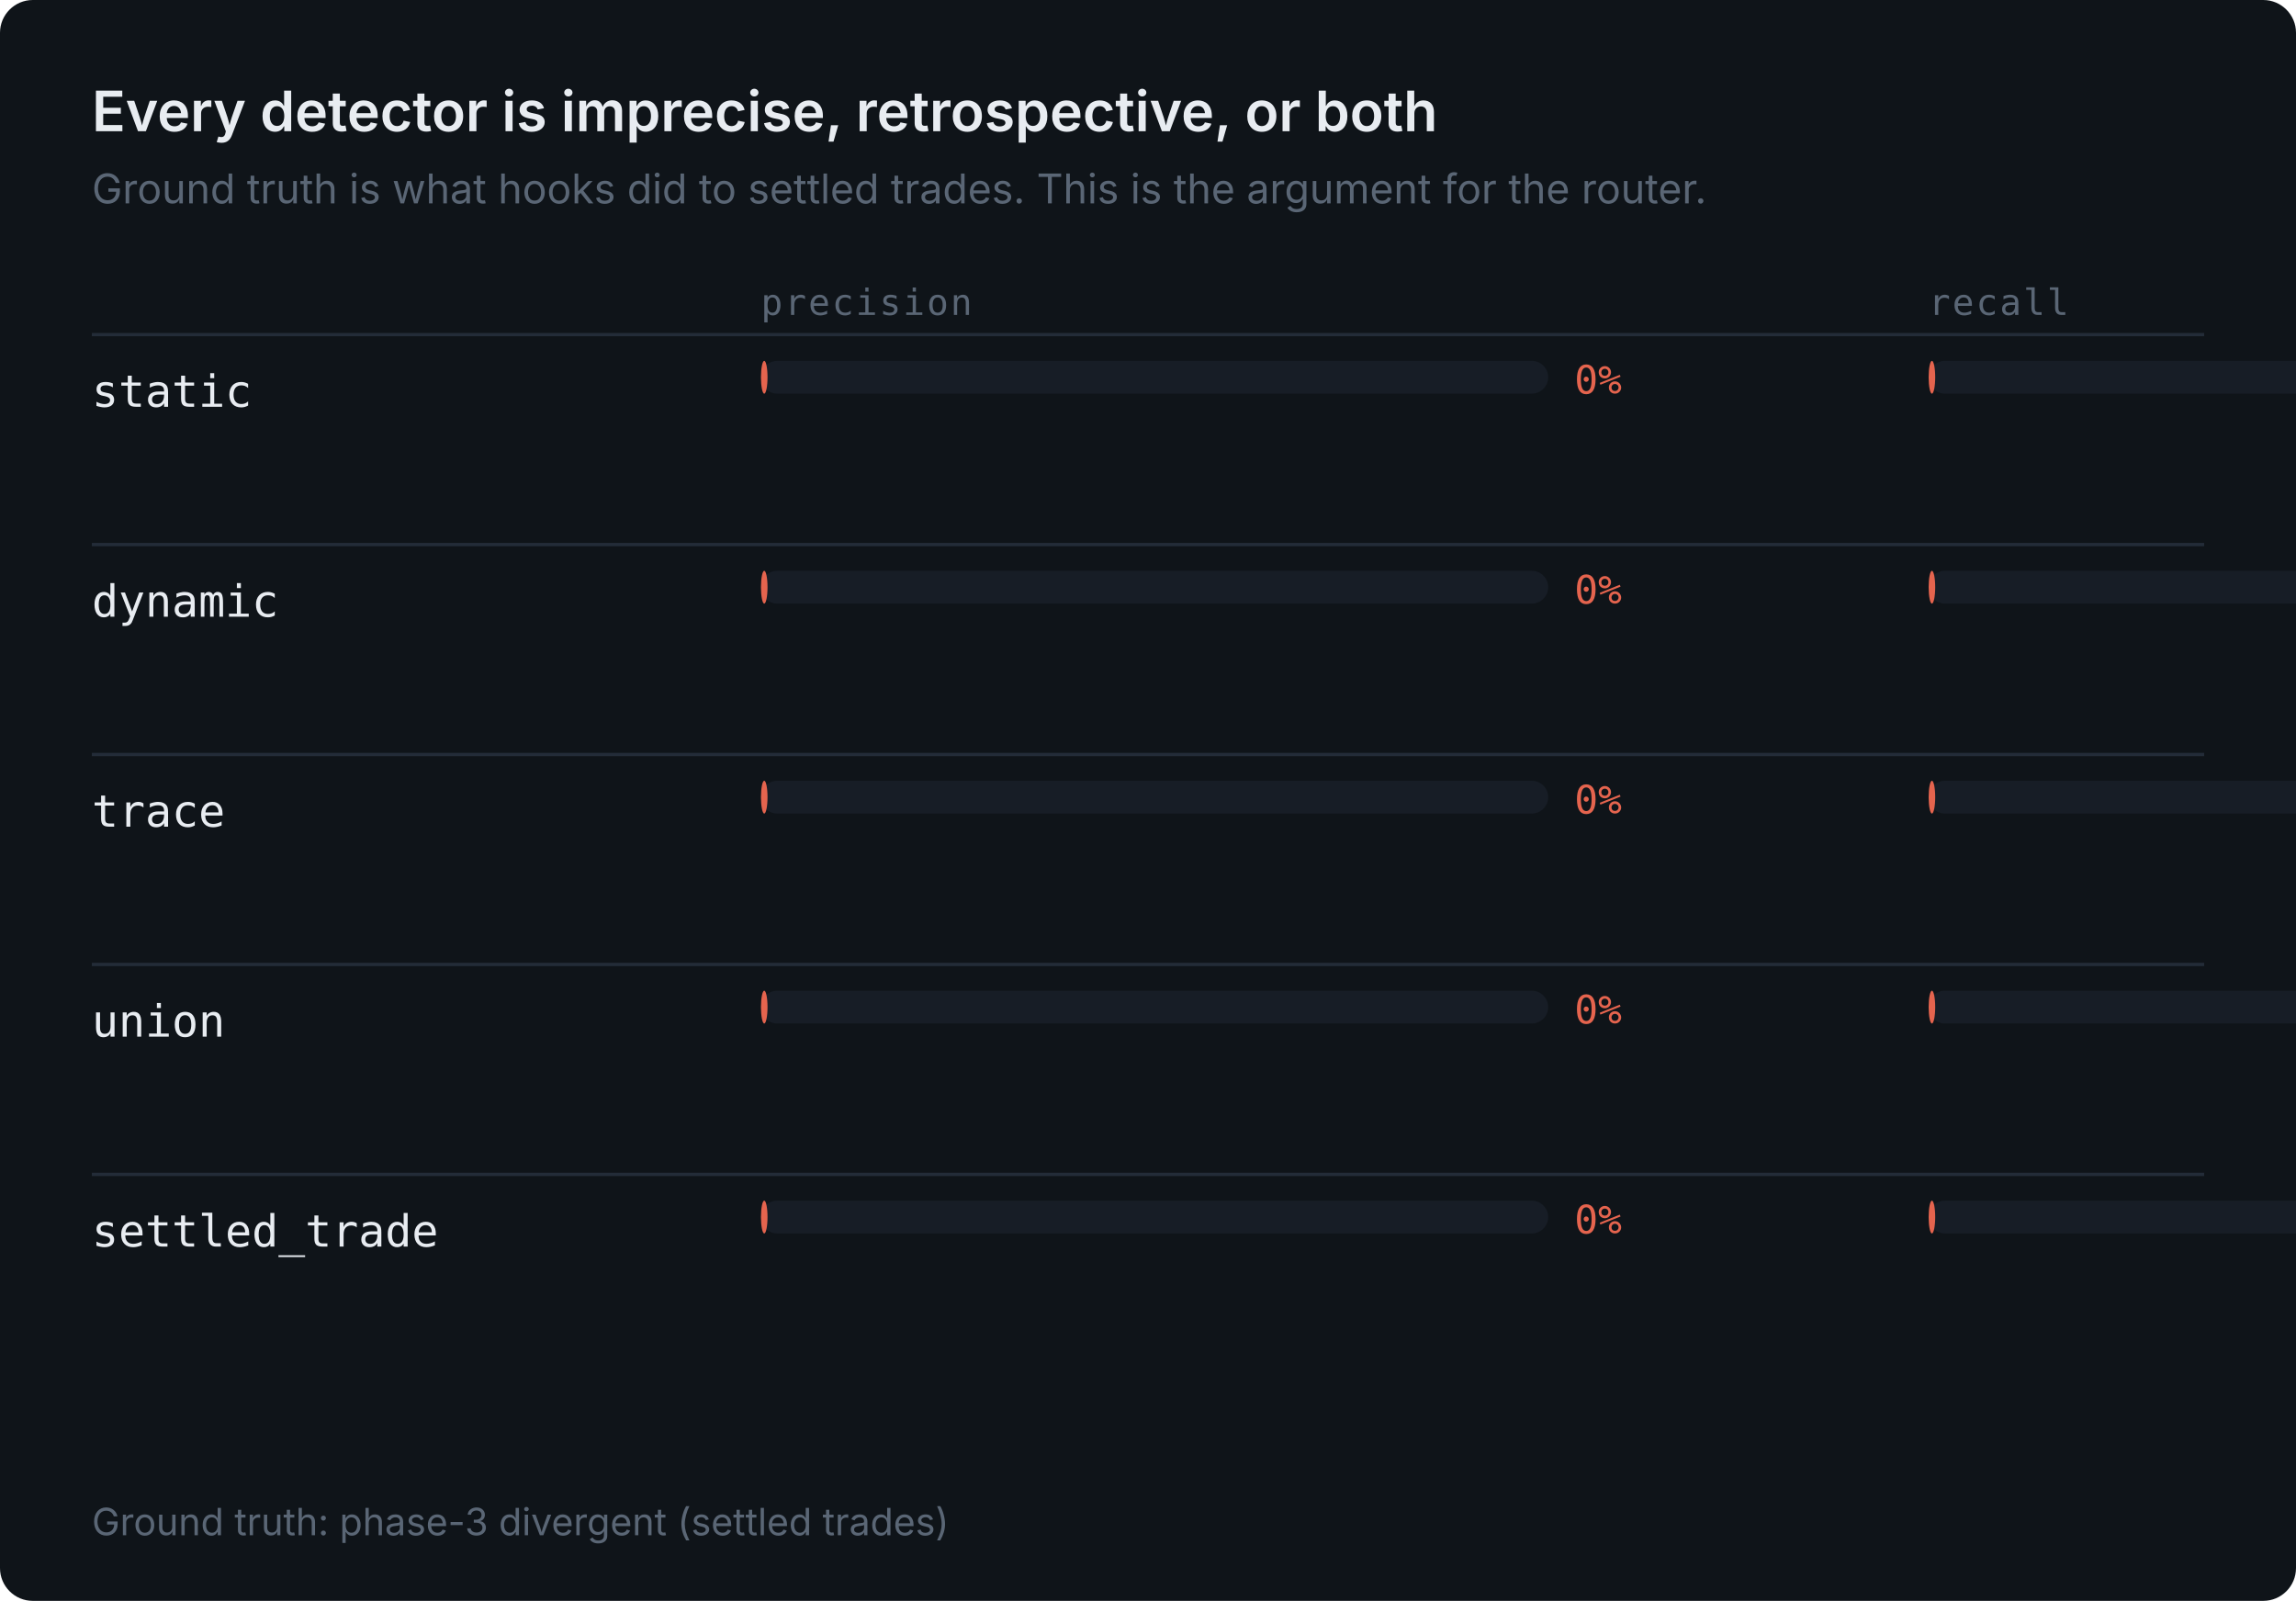
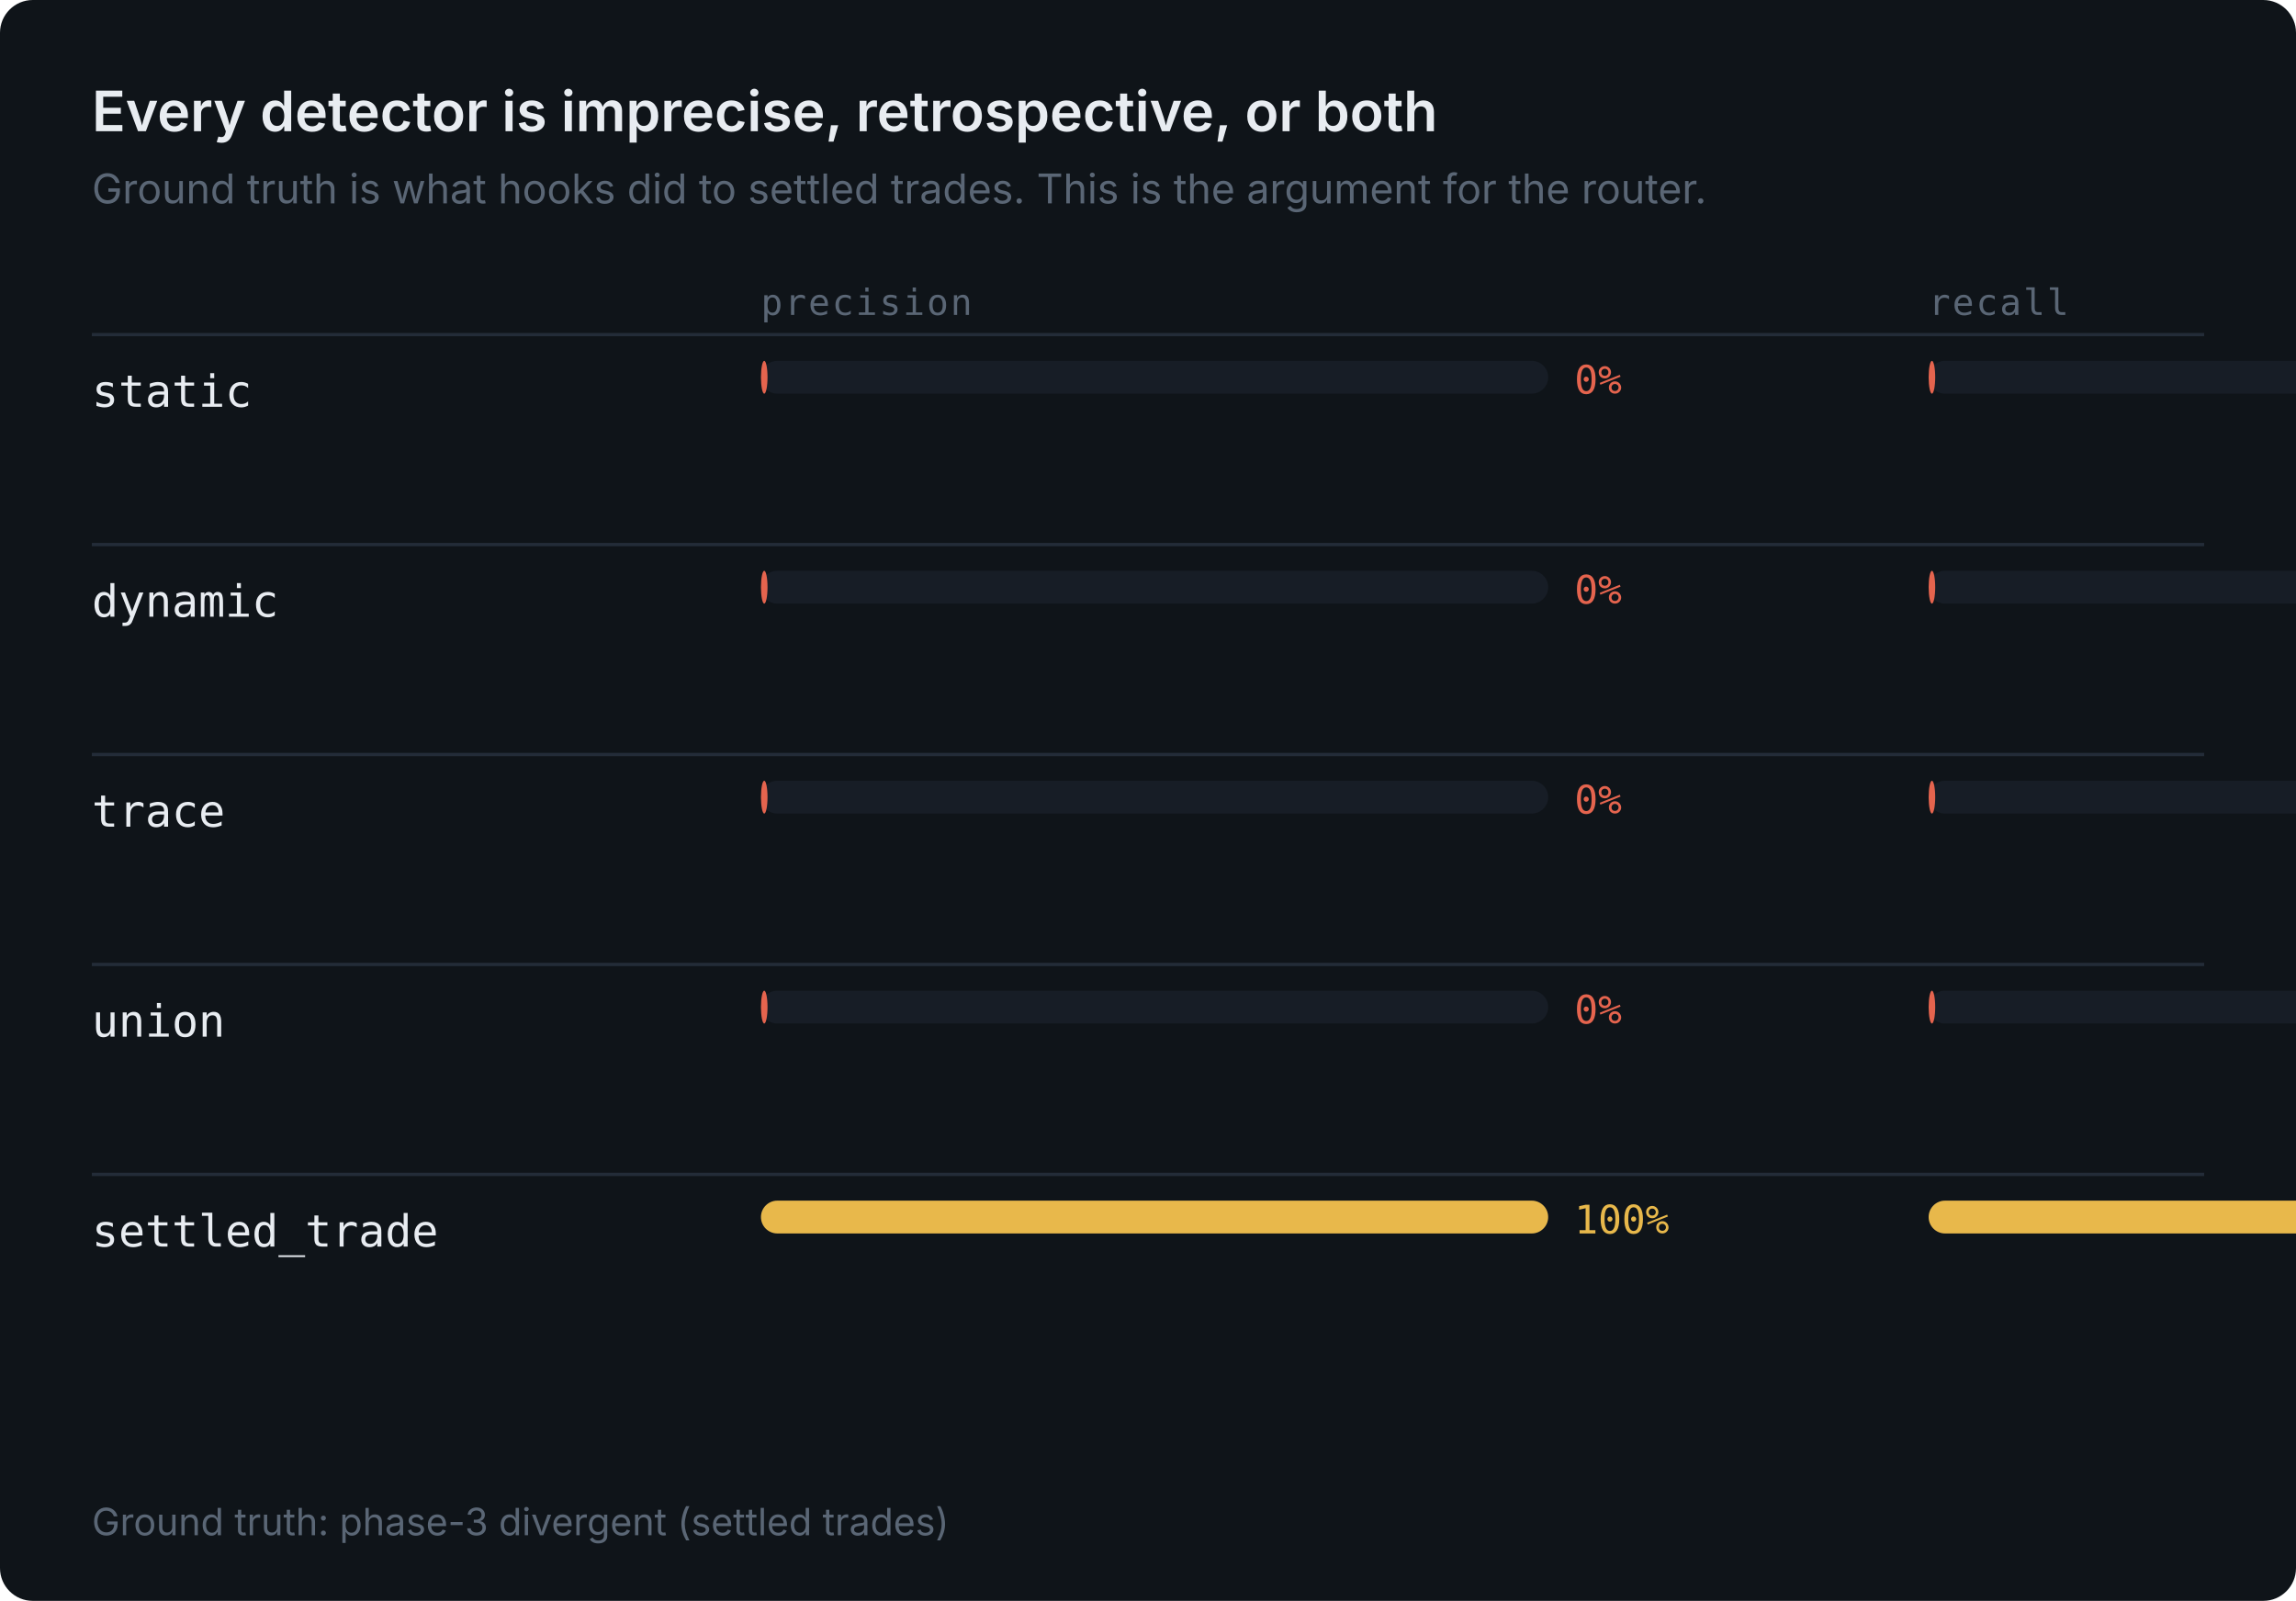
<svg xmlns="http://www.w3.org/2000/svg" viewBox="0 0 700 488" width="700" height="488" role="img" aria-label="Precision and recall of each hook detection method">
  <rect width="700" height="488" rx="10" fill="#0f1419" />
  <text x="28" y="40" font-family="'IBM Plex Sans',-apple-system,BlinkMacSystemFont,'Segoe UI',sans-serif" font-size="17" font-weight="600" fill="#e8ecf1" text-anchor="start">Every detector is imprecise, retrospective, or both</text>
  <text x="28" y="62" font-family="'IBM Plex Sans',-apple-system,BlinkMacSystemFont,'Segoe UI',sans-serif" font-size="12.5" font-weight="400" fill="#5a6675" text-anchor="start">Ground truth is what hooks did to settled trades. This is the argument for the router.</text>
  <text x="232" y="96" font-family="ui-monospace,'SF Mono','IBM Plex Mono',Menlo,monospace" font-size="11" font-weight="400" fill="#5a6675" text-anchor="start" letter-spacing="0.6">precision</text>
  <text x="588" y="96" font-family="ui-monospace,'SF Mono','IBM Plex Mono',Menlo,monospace" font-size="11" font-weight="400" fill="#5a6675" text-anchor="start" letter-spacing="0.6">recall</text>
  <line x1="28" y1="102" x2="672" y2="102" stroke="#232c38" />
  <text x="28" y="124" font-family="ui-monospace,'SF Mono','IBM Plex Mono',Menlo,monospace" font-size="13.5" font-weight="400" fill="#e8ecf1" text-anchor="start">static</text>
  <rect x="232" y="110" width="240" height="10" rx="5" fill="#171d26" />
  <rect x="232" y="110" width="2.0" height="10" rx="5" fill="#e5644e" />
  <text x="480" y="120" font-family="ui-monospace,'SF Mono','IBM Plex Mono',Menlo,monospace" font-size="12" font-weight="400" fill="#e5644e" text-anchor="start">0%</text>
  <rect x="588" y="110" width="240" height="10" rx="5" fill="#171d26" />
  <rect x="588" y="110" width="2.0" height="10" rx="5" fill="#e5644e" />
  <text x="836" y="120" font-family="ui-monospace,'SF Mono','IBM Plex Mono',Menlo,monospace" font-size="12" font-weight="400" fill="#e5644e" text-anchor="start">0%</text>
  <line x1="28" y1="166" x2="672" y2="166" stroke="#232c38" />
  <text x="28" y="188" font-family="ui-monospace,'SF Mono','IBM Plex Mono',Menlo,monospace" font-size="13.5" font-weight="400" fill="#e8ecf1" text-anchor="start">dynamic</text>
  <rect x="232" y="174" width="240" height="10" rx="5" fill="#171d26" />
  <rect x="232" y="174" width="2.0" height="10" rx="5" fill="#e5644e" />
  <text x="480" y="184" font-family="ui-monospace,'SF Mono','IBM Plex Mono',Menlo,monospace" font-size="12" font-weight="400" fill="#e5644e" text-anchor="start">0%</text>
  <rect x="588" y="174" width="240" height="10" rx="5" fill="#171d26" />
  <rect x="588" y="174" width="2.0" height="10" rx="5" fill="#e5644e" />
  <text x="836" y="184" font-family="ui-monospace,'SF Mono','IBM Plex Mono',Menlo,monospace" font-size="12" font-weight="400" fill="#e5644e" text-anchor="start">0%</text>
  <line x1="28" y1="230" x2="672" y2="230" stroke="#232c38" />
  <text x="28" y="252" font-family="ui-monospace,'SF Mono','IBM Plex Mono',Menlo,monospace" font-size="13.5" font-weight="400" fill="#e8ecf1" text-anchor="start">trace</text>
  <rect x="232" y="238" width="240" height="10" rx="5" fill="#171d26" />
  <rect x="232" y="238" width="2.0" height="10" rx="5" fill="#e5644e" />
  <text x="480" y="248" font-family="ui-monospace,'SF Mono','IBM Plex Mono',Menlo,monospace" font-size="12" font-weight="400" fill="#e5644e" text-anchor="start">0%</text>
  <rect x="588" y="238" width="240" height="10" rx="5" fill="#171d26" />
  <rect x="588" y="238" width="2.0" height="10" rx="5" fill="#e5644e" />
  <text x="836" y="248" font-family="ui-monospace,'SF Mono','IBM Plex Mono',Menlo,monospace" font-size="12" font-weight="400" fill="#e5644e" text-anchor="start">0%</text>
  <line x1="28" y1="294" x2="672" y2="294" stroke="#232c38" />
  <text x="28" y="316" font-family="ui-monospace,'SF Mono','IBM Plex Mono',Menlo,monospace" font-size="13.5" font-weight="400" fill="#e8ecf1" text-anchor="start">union</text>
  <rect x="232" y="302" width="240" height="10" rx="5" fill="#171d26" />
  <rect x="232" y="302" width="2.0" height="10" rx="5" fill="#e5644e" />
  <text x="480" y="312" font-family="ui-monospace,'SF Mono','IBM Plex Mono',Menlo,monospace" font-size="12" font-weight="400" fill="#e5644e" text-anchor="start">0%</text>
  <rect x="588" y="302" width="240" height="10" rx="5" fill="#171d26" />
  <rect x="588" y="302" width="2.0" height="10" rx="5" fill="#e5644e" />
  <text x="836" y="312" font-family="ui-monospace,'SF Mono','IBM Plex Mono',Menlo,monospace" font-size="12" font-weight="400" fill="#e5644e" text-anchor="start">0%</text>
  <line x1="28" y1="358" x2="672" y2="358" stroke="#232c38" />
  <text x="28" y="380" font-family="ui-monospace,'SF Mono','IBM Plex Mono',Menlo,monospace" font-size="13.5" font-weight="400" fill="#e8ecf1" text-anchor="start">settled_trade</text>
  <rect x="232" y="366" width="240" height="10" rx="5" fill="#171d26" />
-   <rect x="232" y="366" width="2.0" height="10" rx="5" fill="#e5644e" />
-   <text x="480" y="376" font-family="ui-monospace,'SF Mono','IBM Plex Mono',Menlo,monospace" font-size="12" font-weight="400" fill="#e5644e" text-anchor="start">0%</text>
+   <rect x="232" y="366" width="240.0" height="10" rx="5" fill="#e8b84b" />
+   <text x="480" y="376" font-family="ui-monospace,'SF Mono','IBM Plex Mono',Menlo,monospace" font-size="12" font-weight="400" fill="#e8b84b" text-anchor="start">100%</text>
  <rect x="588" y="366" width="240" height="10" rx="5" fill="#171d26" />
-   <rect x="588" y="366" width="2.0" height="10" rx="5" fill="#e5644e" />
-   <text x="836" y="376" font-family="ui-monospace,'SF Mono','IBM Plex Mono',Menlo,monospace" font-size="12" font-weight="400" fill="#e5644e" text-anchor="start">0%</text>
+   <rect x="588" y="366" width="240.0" height="10" rx="5" fill="#e8b84b" />
+   <text x="836" y="376" font-family="ui-monospace,'SF Mono','IBM Plex Mono',Menlo,monospace" font-size="12" font-weight="400" fill="#e8b84b" text-anchor="start">100%</text>
  <text x="28" y="468" font-family="'IBM Plex Sans',-apple-system,BlinkMacSystemFont,'Segoe UI',sans-serif" font-size="11.5" font-weight="400" fill="#5a6675" text-anchor="start">Ground truth: phase-3 divergent (settled trades)</text>
</svg>
